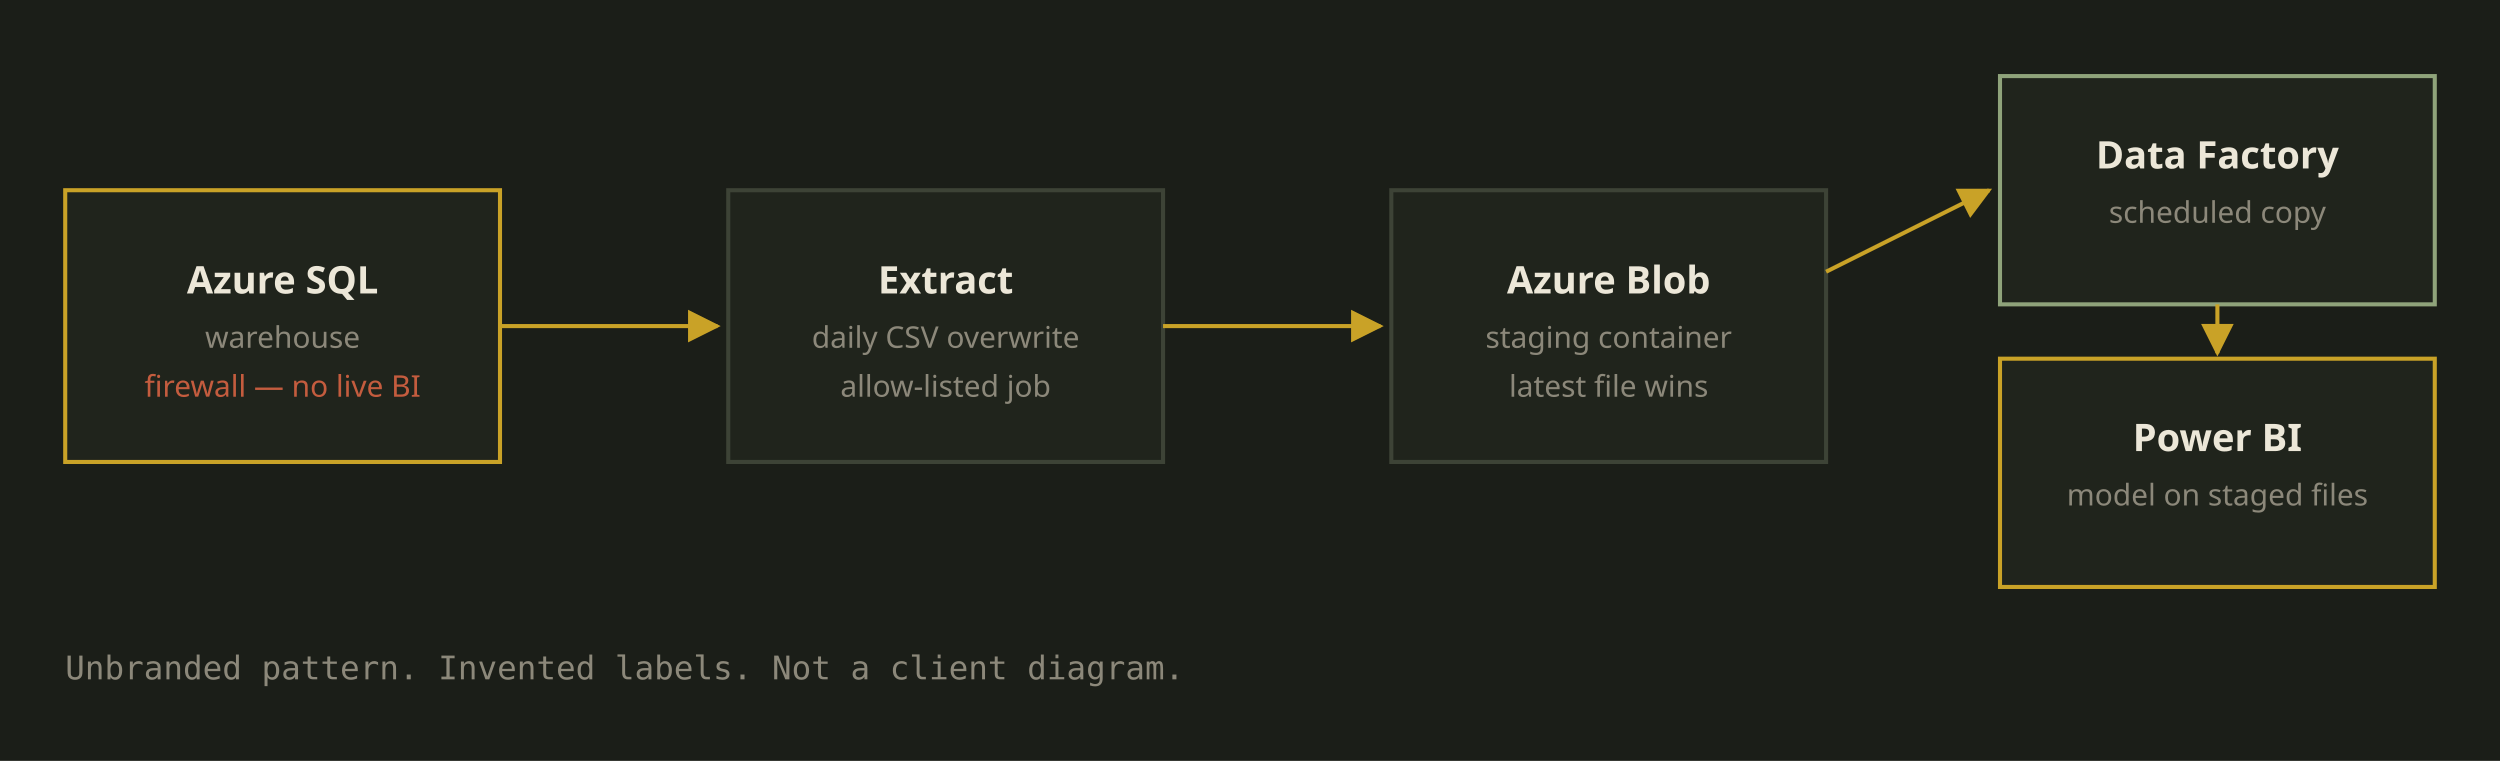
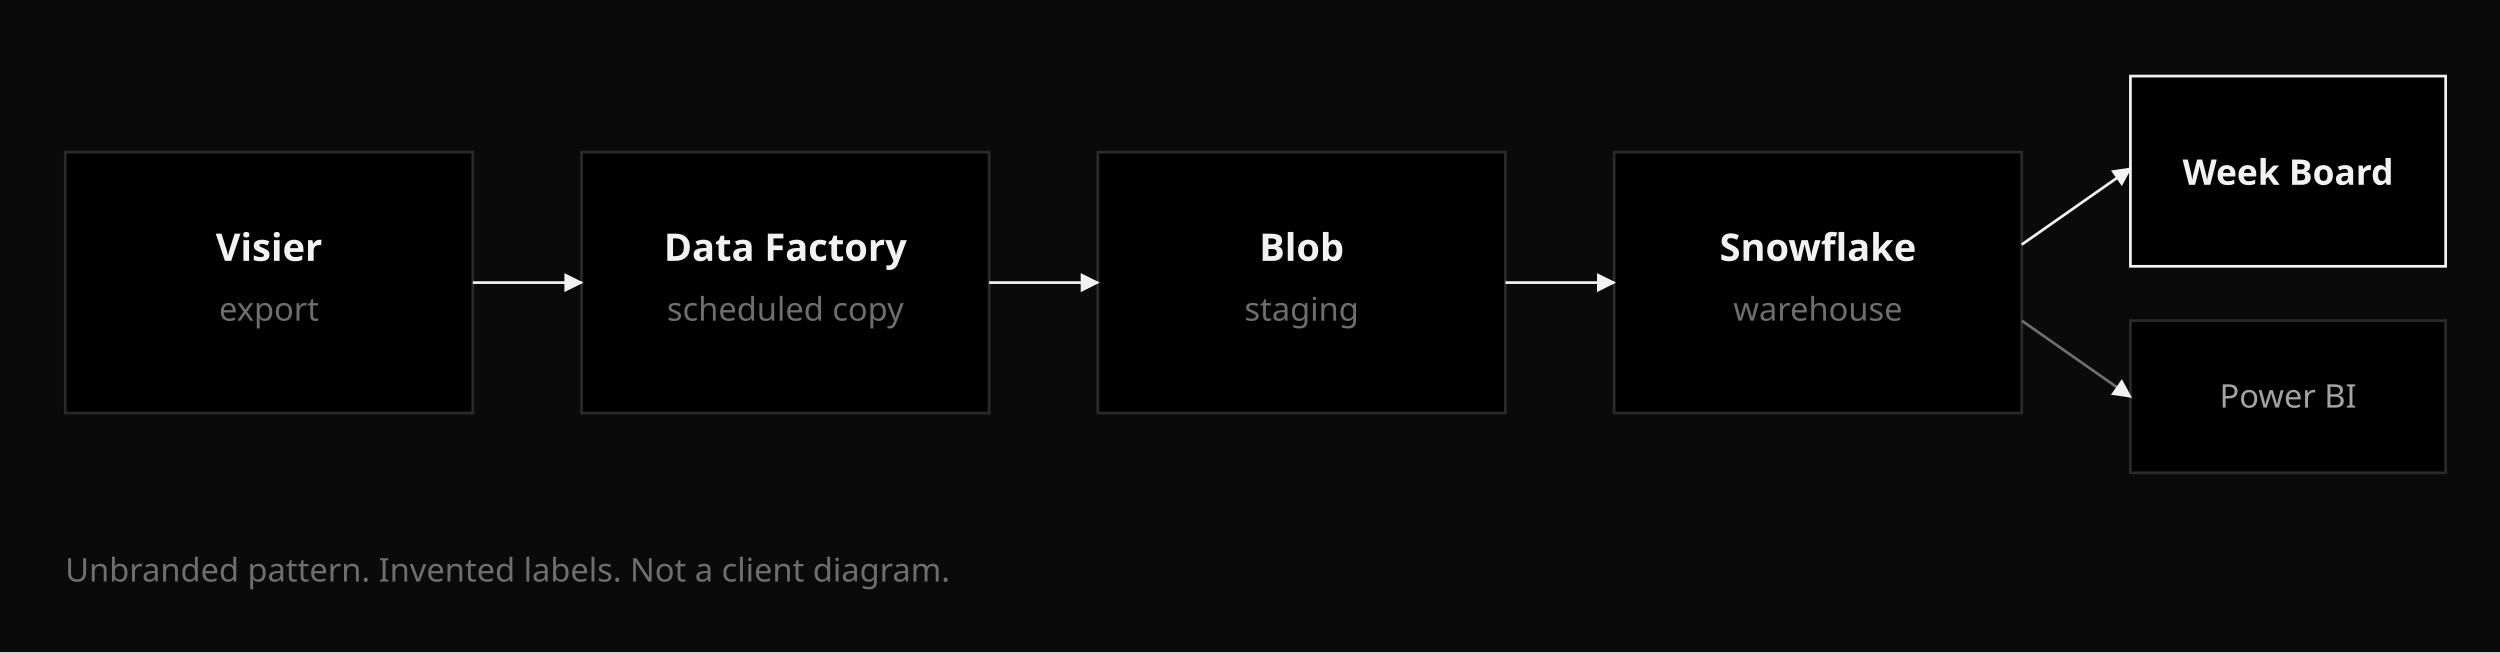
- <svg xmlns="http://www.w3.org/2000/svg" viewBox="0 0 920 280" role="img" aria-labelledby="archTitle archDesc">
-   <rect width="920" height="280" fill="#1b1e18" />
+ <svg xmlns="http://www.w3.org/2000/svg" viewBox="0 0 920 240" role="img" aria-labelledby="archTitle archDesc">
+   <rect width="920" height="240" fill="#0a0a0a" />
  <defs>
-     <marker id="arrow" viewBox="0 0 10 10" refX="9" refY="5" markerWidth="8" markerHeight="8" orient="auto-start-reverse">
-       <path d="M 0 0 L 10 5 L 0 10 z" fill="#c9a227" />
+     <marker id="arrow" viewBox="0 0 10 10" refX="9" refY="5" markerWidth="7" markerHeight="7" orient="auto">
+       <path d="M 0 0 L 10 5 L 0 10 z" fill="#f2f2f2" />
    </marker>
  </defs>
-   <g font-family="IBM Plex Sans, Segoe UI, sans-serif">
-     <rect x="24" y="70" width="160" height="100" fill="#20241c" stroke="#c9a227" stroke-width="1.5" />
-     <text x="104" y="108" text-anchor="middle" fill="#ece7d8" font-size="14" font-weight="600">Azure SQL</text>
-     <text x="104" y="128" text-anchor="middle" fill="#8c887a" font-size="11">warehouse</text>
-     <text x="104" y="146" text-anchor="middle" fill="#c45c3e" font-size="11">firewall — no live BI</text>
-     <rect x="268" y="70" width="160" height="100" fill="#20241c" stroke="#3d4336" stroke-width="1.5" />
-     <text x="348" y="108" text-anchor="middle" fill="#ece7d8" font-size="14" font-weight="600">Extract</text>
-     <text x="348" y="128" text-anchor="middle" fill="#8c887a" font-size="11">daily CSV overwrite</text>
-     <text x="348" y="146" text-anchor="middle" fill="#8c887a" font-size="11">allow-listed job</text>
-     <rect x="512" y="70" width="160" height="100" fill="#20241c" stroke="#3d4336" stroke-width="1.5" />
-     <text x="592" y="108" text-anchor="middle" fill="#ece7d8" font-size="14" font-weight="600">Azure Blob</text>
-     <text x="592" y="128" text-anchor="middle" fill="#8c887a" font-size="11">staging container</text>
-     <text x="592" y="146" text-anchor="middle" fill="#8c887a" font-size="11">latest file wins</text>
-     <rect x="736" y="28" width="160" height="84" fill="#20241c" stroke="#8fa37a" stroke-width="1.5" />
-     <text x="816" y="62" text-anchor="middle" fill="#ece7d8" font-size="14" font-weight="600">Data Factory</text>
-     <text x="816" y="82" text-anchor="middle" fill="#8c887a" font-size="11">scheduled copy</text>
-     <rect x="736" y="132" width="160" height="84" fill="#20241c" stroke="#c9a227" stroke-width="1.5" />
-     <text x="816" y="166" text-anchor="middle" fill="#ece7d8" font-size="14" font-weight="600">Power BI</text>
-     <text x="816" y="186" text-anchor="middle" fill="#8c887a" font-size="11">model on staged files</text>
+   <g font-family="Geist, ui-sans-serif, system-ui, sans-serif">
+     <rect x="24" y="56" width="150" height="96" fill="#000" stroke="#2a2a2a" />
+     <text x="99" y="96" text-anchor="middle" fill="#f2f2f2" font-size="14" font-weight="600">Visier</text>
+     <text x="99" y="118" text-anchor="middle" fill="#6e6e6e" font-size="12">export</text>
+     <rect x="214" y="56" width="150" height="96" fill="#000" stroke="#2a2a2a" />
+     <text x="289" y="96" text-anchor="middle" fill="#f2f2f2" font-size="14" font-weight="600">Data Factory</text>
+     <text x="289" y="118" text-anchor="middle" fill="#6e6e6e" font-size="12">scheduled copy</text>
+     <rect x="404" y="56" width="150" height="96" fill="#000" stroke="#2a2a2a" />
+     <text x="479" y="96" text-anchor="middle" fill="#f2f2f2" font-size="14" font-weight="600">Blob</text>
+     <text x="479" y="118" text-anchor="middle" fill="#6e6e6e" font-size="12">staging</text>
+     <rect x="594" y="56" width="150" height="96" fill="#000" stroke="#2a2a2a" />
+     <text x="669" y="96" text-anchor="middle" fill="#f2f2f2" font-size="14" font-weight="600">Snowflake</text>
+     <text x="669" y="118" text-anchor="middle" fill="#6e6e6e" font-size="12">warehouse</text>
+     <rect x="784" y="28" width="116" height="70" fill="#000" stroke="#f2f2f2" />
+     <text x="842" y="68" text-anchor="middle" fill="#f2f2f2" font-size="13" font-weight="600">Week Board</text>
+     <rect x="784" y="118" width="116" height="56" fill="#000" stroke="#2a2a2a" />
+     <text x="842" y="150" text-anchor="middle" fill="#a3a3a3" font-size="12">Power BI</text>
  </g>
-   <line x1="184" y1="120" x2="264" y2="120" stroke="#c9a227" stroke-width="1.5" marker-end="url(#arrow)" />
-   <line x1="428" y1="120" x2="508" y2="120" stroke="#c9a227" stroke-width="1.5" marker-end="url(#arrow)" />
-   <line x1="672" y1="100" x2="732" y2="70" stroke="#c9a227" stroke-width="1.5" marker-end="url(#arrow)" />
-   <line x1="816" y1="112" x2="816" y2="130" stroke="#c9a227" stroke-width="1.5" marker-end="url(#arrow)" />
-   <text x="24" y="250" fill="#8c887a" font-size="12" font-family="IBM Plex Mono, monospace">Unbranded pattern. Invented labels. Not a client diagram.</text>
+   <line x1="174" y1="104" x2="214" y2="104" stroke="#f2f2f2" stroke-width="1" marker-end="url(#arrow)" />
+   <line x1="364" y1="104" x2="404" y2="104" stroke="#f2f2f2" stroke-width="1" marker-end="url(#arrow)" />
+   <line x1="554" y1="104" x2="594" y2="104" stroke="#f2f2f2" stroke-width="1" marker-end="url(#arrow)" />
+   <line x1="744" y1="90" x2="784" y2="62" stroke="#f2f2f2" stroke-width="1" marker-end="url(#arrow)" />
+   <line x1="744" y1="118" x2="784" y2="146" stroke="#6e6e6e" stroke-width="1" marker-end="url(#arrow)" />
+   <text x="24" y="214" fill="#6e6e6e" font-size="12" font-family="Geist, ui-sans-serif, system-ui, sans-serif">Unbranded pattern. Invented labels. Not a client diagram.</text>
</svg>
